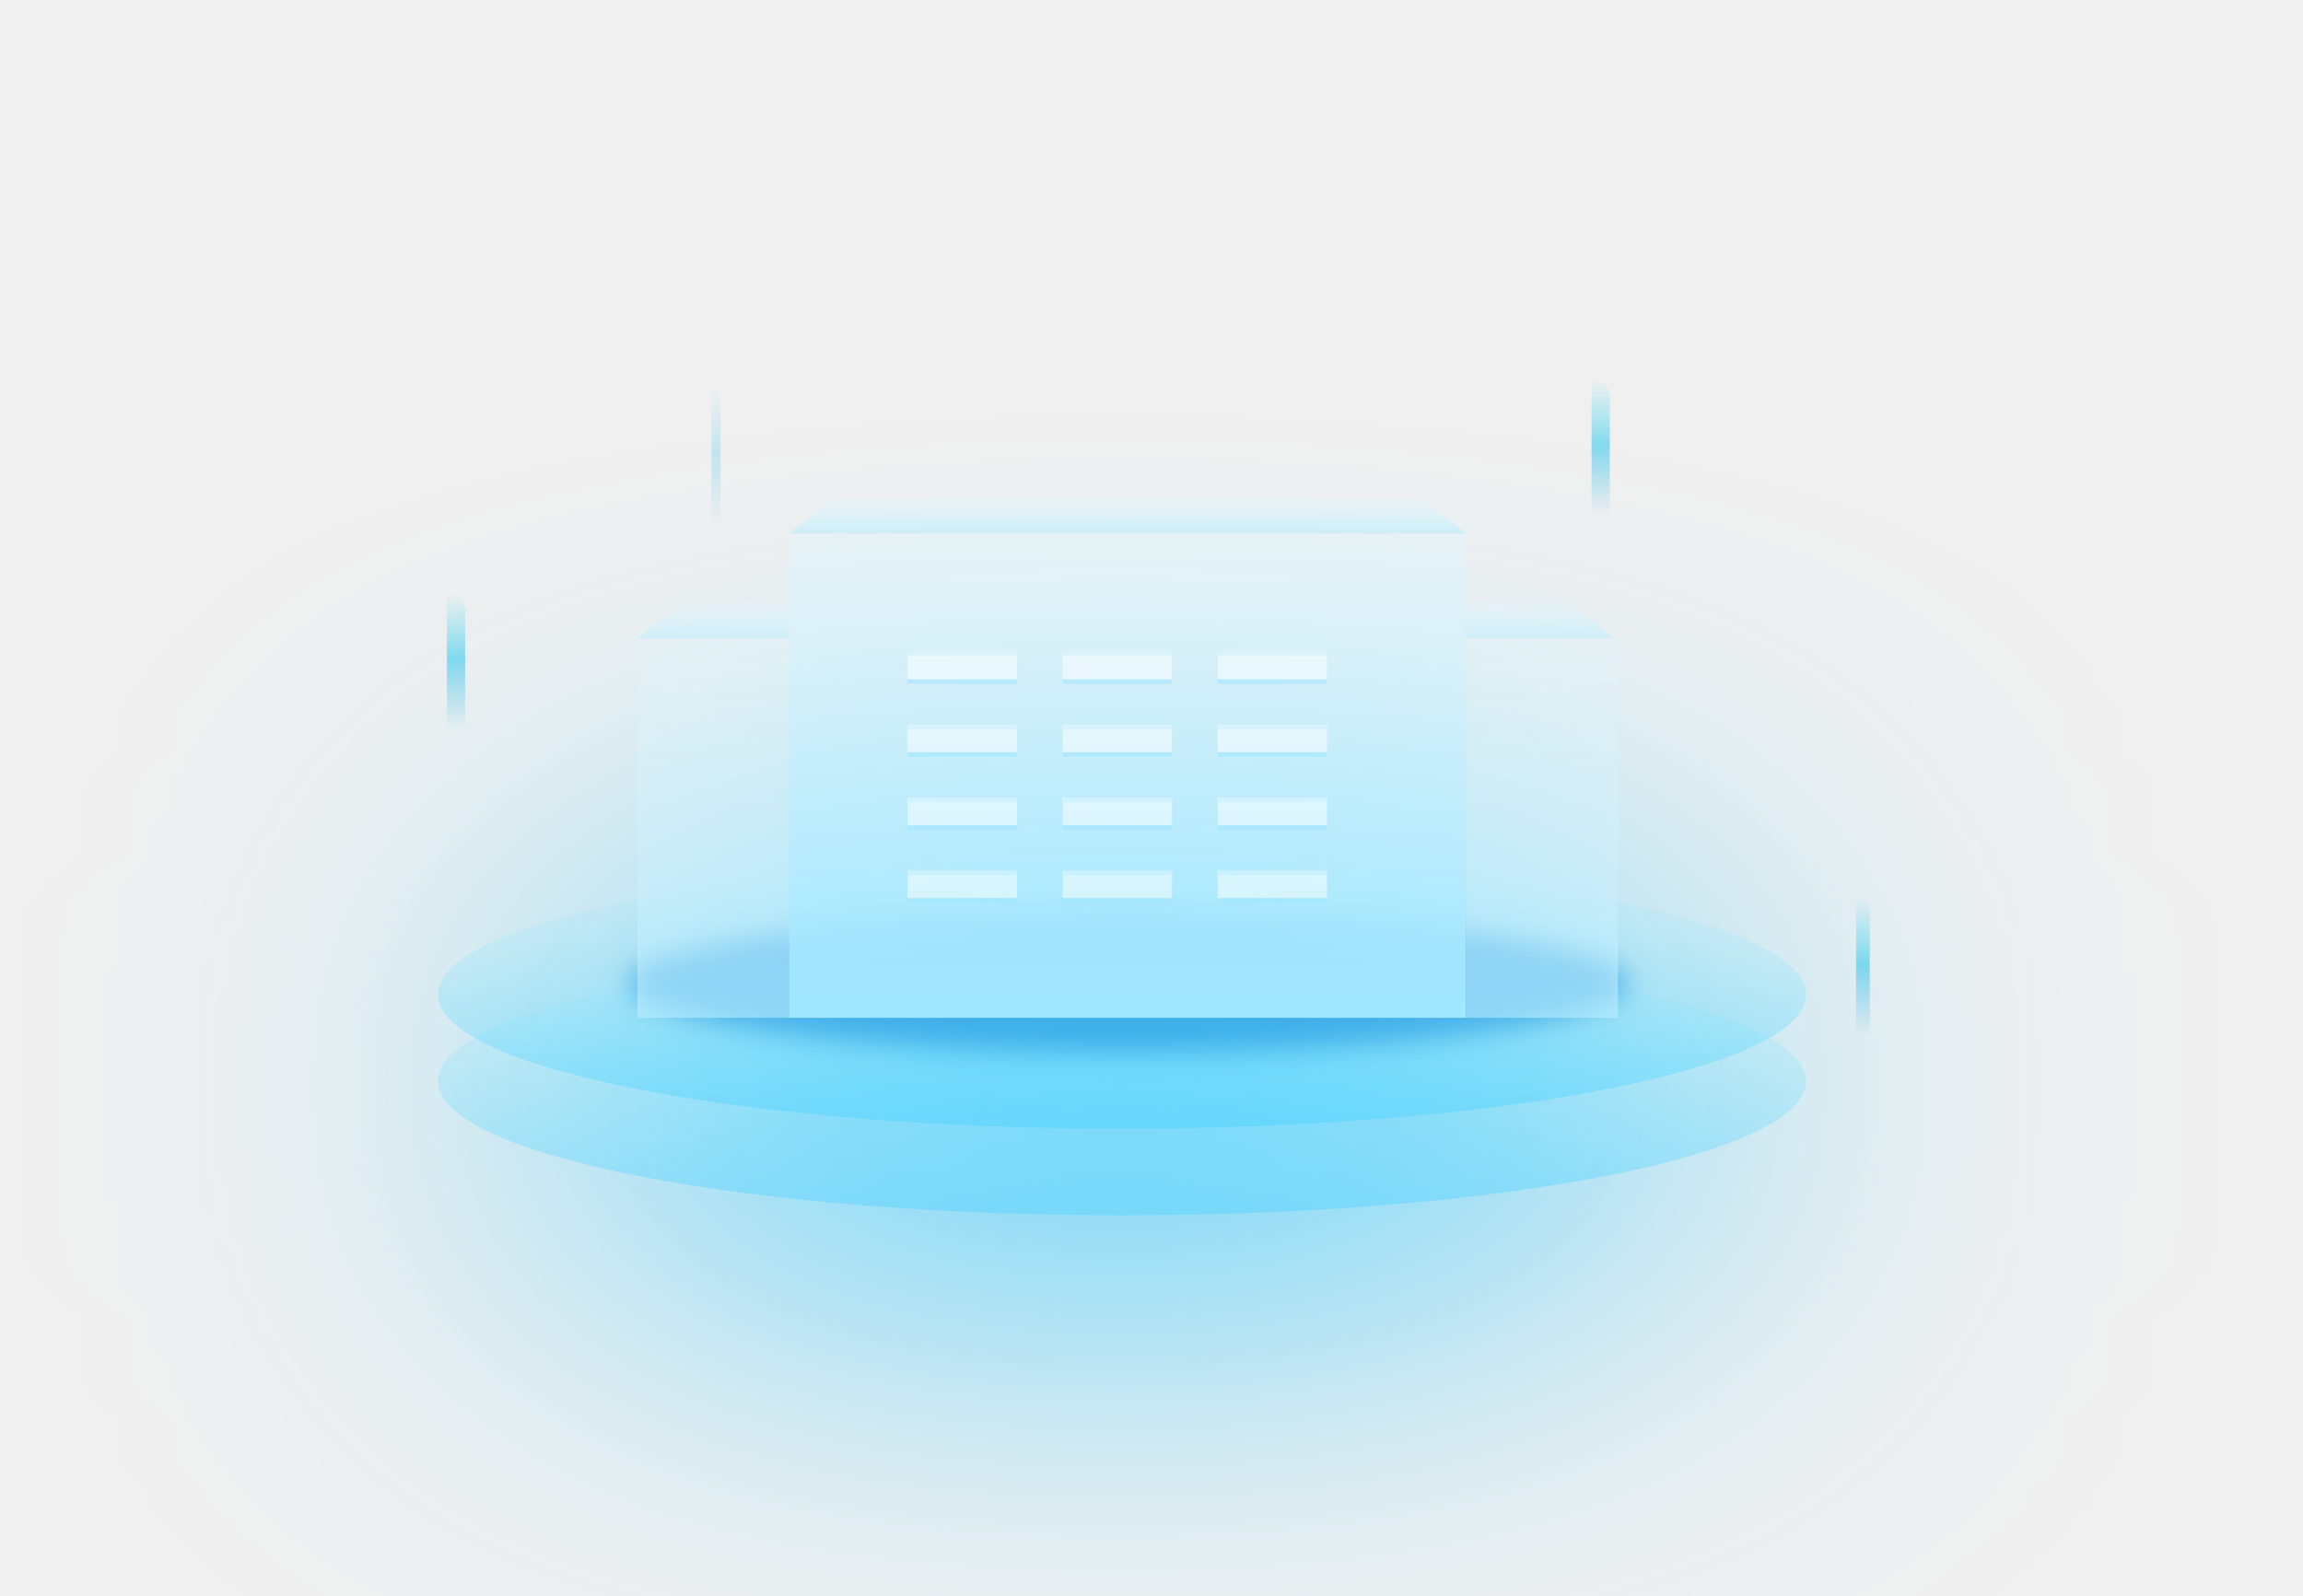
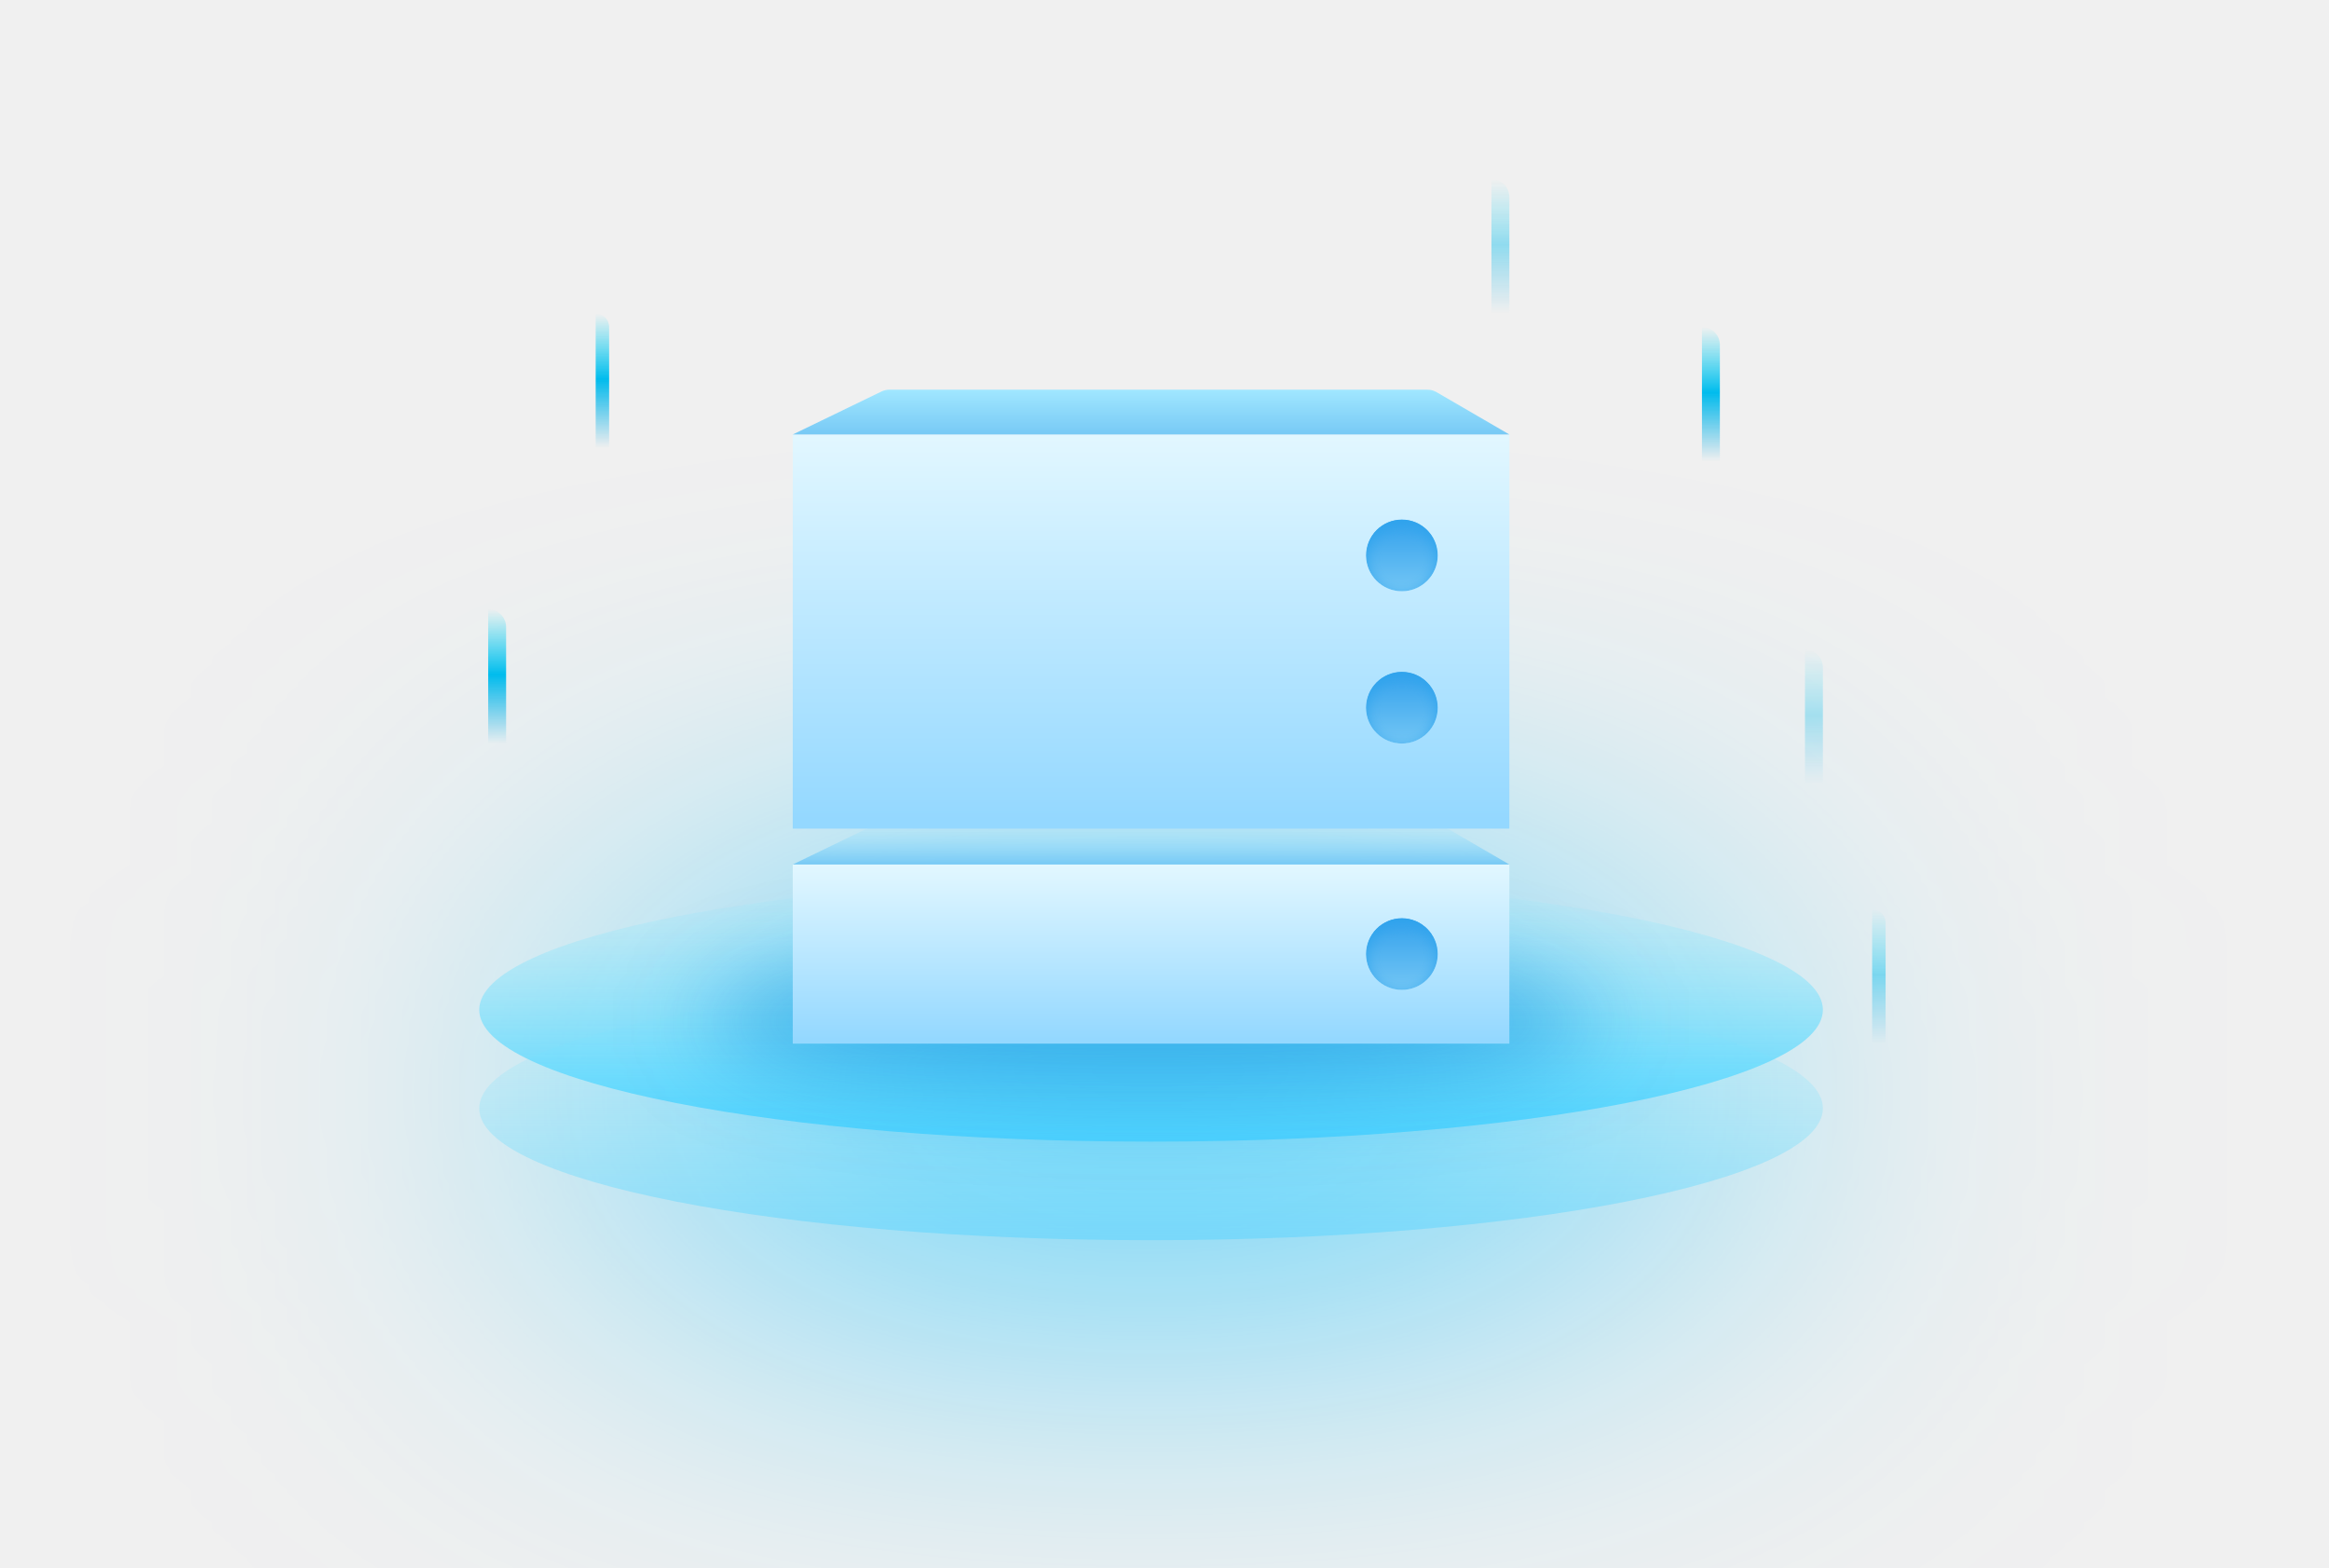
- <svg xmlns="http://www.w3.org/2000/svg" xmlns:xlink="http://www.w3.org/1999/xlink" width="505px" height="350px" viewBox="0 0 505 350" version="1.1">
+ <svg xmlns="http://www.w3.org/2000/svg" xmlns:xlink="http://www.w3.org/1999/xlink" width="520px" height="350px" viewBox="0 0 520 350" version="1.1">
  <defs>
    <filter x="-55.0%" y="-254.8%" width="210.0%" height="609.5%" filterUnits="objectBoundingBox" id="filter-1">
      <feGaussianBlur stdDeviation="50" in="SourceGraphic" />
    </filter>
    <linearGradient x1="50%" y1="0%" x2="50%" y2="100%" id="linearGradient-2">
      <stop stop-color="#7AE9FF" stop-opacity="0" offset="0%" />
-       <stop stop-color="#44CFFF" stop-opacity="0.5" offset="100%" />
+       <stop stop-color="#44CFFF" offset="100%" />
    </linearGradient>
    <linearGradient x1="50%" y1="0%" x2="50%" y2="100%" id="linearGradient-3">
      <stop stop-color="#7AE9FF" stop-opacity="0" offset="0%" />
      <stop stop-color="#56D3FF" stop-opacity="0.5" offset="100%" />
    </linearGradient>
-     <filter x="-4.1%" y="-30.0%" width="108.2%" height="160.0%" filterUnits="objectBoundingBox" id="filter-4">
-       <feGaussianBlur stdDeviation="3" in="SourceGraphic" />
+     <filter x="-15.0%" y="-100.0%" width="130.0%" height="300.0%" filterUnits="objectBoundingBox" id="filter-4">
+       <feGaussianBlur stdDeviation="10" in="SourceGraphic" />
    </filter>
-     <linearGradient x1="50%" y1="0%" x2="50%" y2="100%" id="linearGradient-5">
-       <stop stop-color="#E0F8FF" stop-opacity="0.38" offset="0%" />
-       <stop stop-color="#BEEEFF" offset="100%" />
+     <linearGradient x1="50%" y1="0%" x2="50%" y2="97.606%" id="linearGradient-5">
+       <stop stop-color="#E2F7FF" offset="0%" />
+       <stop stop-color="#94D8FF" offset="100%" />
    </linearGradient>
-     <linearGradient x1="58.265%" y1="100%" x2="58.265%" y2="0%" id="linearGradient-6">
-       <stop stop-color="#E0F8FF" stop-opacity="0.38" offset="0%" />
-       <stop stop-color="#BEEEFF" offset="100%" />
+     <linearGradient x1="50%" y1="0%" x2="50%" y2="100%" id="linearGradient-6">
+       <stop stop-color="#33A1EC" offset="0%" />
+       <stop stop-color="#73C6F5" offset="100%" />
    </linearGradient>
-     <linearGradient x1="58.265%" y1="100%" x2="58.265%" y2="0%" id="linearGradient-7">
-       <stop stop-color="#E0F8FF" stop-opacity="0.38" offset="0%" />
-       <stop stop-color="#BEEEFF" offset="100%" />
+     <circle id="path-7" cx="136" cy="126" r="8" />
+     <filter x="-12.5%" y="-12.5%" width="125.0%" height="125.0%" filterUnits="objectBoundingBox" id="filter-8">
+       <feGaussianBlur stdDeviation="1.5" in="SourceAlpha" result="shadowBlurInner1" />
+       <feOffset dx="0" dy="1" in="shadowBlurInner1" result="shadowOffsetInner1" />
+       <feComposite in="shadowOffsetInner1" in2="SourceAlpha" operator="arithmetic" k2="-1" k3="1" result="shadowInnerInner1" />
+       <feColorMatrix values="0 0 0 0 0.184   0 0 0 0 0.643   0 0 0 0 0.929  0 0 0 1 0" type="matrix" in="shadowInnerInner1" />
+     </filter>
+     <linearGradient x1="62.105%" y1="100%" x2="62.105%" y2="0%" id="linearGradient-9">
+       <stop stop-color="#77C9F5" offset="0%" />
+       <stop stop-color="#A1E7FF" stop-opacity="0" offset="100%" />
    </linearGradient>
-     <linearGradient x1="50%" y1="0%" x2="50%" y2="100%" id="linearGradient-8">
-       <stop stop-color="#E0F8FF" stop-opacity="0.38" offset="0%" />
+     <linearGradient x1="50%" y1="0%" x2="50%" y2="97.606%" id="linearGradient-10">
+       <stop stop-color="#E2F7FF" offset="0%" />
+       <stop stop-color="#94D8FF" offset="100%" />
+     </linearGradient>
+     <circle id="path-11" cx="8" cy="8" r="8" />
+     <filter x="-12.5%" y="-12.5%" width="125.0%" height="125.0%" filterUnits="objectBoundingBox" id="filter-12">
+       <feGaussianBlur stdDeviation="1.5" in="SourceAlpha" result="shadowBlurInner1" />
+       <feOffset dx="0" dy="1" in="shadowBlurInner1" result="shadowOffsetInner1" />
+       <feComposite in="shadowOffsetInner1" in2="SourceAlpha" operator="arithmetic" k2="-1" k3="1" result="shadowInnerInner1" />
+       <feColorMatrix values="0 0 0 0 0.184   0 0 0 0 0.643   0 0 0 0 0.929  0 0 0 1 0" type="matrix" in="shadowInnerInner1" />
+     </filter>
+     <circle id="path-13" cx="8" cy="42" r="8" />
+     <filter x="-12.5%" y="-12.5%" width="125.0%" height="125.0%" filterUnits="objectBoundingBox" id="filter-14">
+       <feGaussianBlur stdDeviation="1.5" in="SourceAlpha" result="shadowBlurInner1" />
+       <feOffset dx="0" dy="1" in="shadowBlurInner1" result="shadowOffsetInner1" />
+       <feComposite in="shadowOffsetInner1" in2="SourceAlpha" operator="arithmetic" k2="-1" k3="1" result="shadowInnerInner1" />
+       <feColorMatrix values="0 0 0 0 0.184   0 0 0 0 0.643   0 0 0 0 0.929  0 0 0 1 0" type="matrix" in="shadowInnerInner1" />
+     </filter>
+     <linearGradient x1="62.105%" y1="100%" x2="62.105%" y2="0%" id="linearGradient-15">
+       <stop stop-color="#77C9F5" offset="0%" />
      <stop stop-color="#A1E7FF" offset="100%" />
    </linearGradient>
-     <rect id="path-9" x="0" y="0" width="24" height="6" />
-     <filter x="-2.1%" y="-8.3%" width="104.2%" height="133.3%" filterUnits="objectBoundingBox" id="filter-10">
-       <feOffset dx="0" dy="1" in="SourceAlpha" result="shadowOffsetOuter1" />
-       <feColorMatrix values="0 0 0 0 0.611   0 0 0 0 0.899   0 0 0 0 1  0 0 0 1 0" type="matrix" in="shadowOffsetOuter1" />
-     </filter>
-     <filter x="-2.1%" y="-8.3%" width="104.2%" height="133.3%" filterUnits="objectBoundingBox" id="filter-11">
-       <feOffset dx="0" dy="1" in="SourceAlpha" result="shadowOffsetInner1" />
-       <feComposite in="shadowOffsetInner1" in2="SourceAlpha" operator="arithmetic" k2="-1" k3="1" result="shadowInnerInner1" />
-       <feColorMatrix values="0 0 0 0 0.901   0 0 0 0 0.974   0 0 0 0 1  0 0 0 1 0" type="matrix" in="shadowInnerInner1" />
-     </filter>
-     <rect id="path-12" x="0" y="16" width="24" height="6" />
-     <filter x="-2.1%" y="-8.3%" width="104.2%" height="133.3%" filterUnits="objectBoundingBox" id="filter-13">
-       <feOffset dx="0" dy="1" in="SourceAlpha" result="shadowOffsetOuter1" />
-       <feColorMatrix values="0 0 0 0 0.611   0 0 0 0 0.899   0 0 0 0 1  0 0 0 1 0" type="matrix" in="shadowOffsetOuter1" />
-     </filter>
-     <filter x="-2.1%" y="-8.3%" width="104.2%" height="133.3%" filterUnits="objectBoundingBox" id="filter-14">
-       <feOffset dx="0" dy="1" in="SourceAlpha" result="shadowOffsetInner1" />
-       <feComposite in="shadowOffsetInner1" in2="SourceAlpha" operator="arithmetic" k2="-1" k3="1" result="shadowInnerInner1" />
-       <feColorMatrix values="0 0 0 0 0.901   0 0 0 0 0.974   0 0 0 0 1  0 0 0 1 0" type="matrix" in="shadowInnerInner1" />
-     </filter>
-     <rect id="path-15" x="0" y="32" width="24" height="6" />
-     <filter x="-2.1%" y="-8.3%" width="104.2%" height="133.3%" filterUnits="objectBoundingBox" id="filter-16">
-       <feOffset dx="0" dy="1" in="SourceAlpha" result="shadowOffsetOuter1" />
-       <feColorMatrix values="0 0 0 0 0.611   0 0 0 0 0.899   0 0 0 0 1  0 0 0 1 0" type="matrix" in="shadowOffsetOuter1" />
-     </filter>
-     <filter x="-2.1%" y="-8.3%" width="104.2%" height="133.3%" filterUnits="objectBoundingBox" id="filter-17">
-       <feOffset dx="0" dy="1" in="SourceAlpha" result="shadowOffsetInner1" />
-       <feComposite in="shadowOffsetInner1" in2="SourceAlpha" operator="arithmetic" k2="-1" k3="1" result="shadowInnerInner1" />
-       <feColorMatrix values="0 0 0 0 0.901   0 0 0 0 0.974   0 0 0 0 1  0 0 0 1 0" type="matrix" in="shadowInnerInner1" />
-     </filter>
-     <rect id="path-18" x="0" y="48" width="24" height="6" />
-     <filter x="-2.1%" y="-8.3%" width="104.2%" height="133.3%" filterUnits="objectBoundingBox" id="filter-19">
-       <feOffset dx="0" dy="1" in="SourceAlpha" result="shadowOffsetOuter1" />
-       <feColorMatrix values="0 0 0 0 0.611   0 0 0 0 0.899   0 0 0 0 1  0 0 0 1 0" type="matrix" in="shadowOffsetOuter1" />
-     </filter>
-     <filter x="-2.1%" y="-8.3%" width="104.2%" height="133.3%" filterUnits="objectBoundingBox" id="filter-20">
-       <feOffset dx="0" dy="1" in="SourceAlpha" result="shadowOffsetInner1" />
-       <feComposite in="shadowOffsetInner1" in2="SourceAlpha" operator="arithmetic" k2="-1" k3="1" result="shadowInnerInner1" />
-       <feColorMatrix values="0 0 0 0 0.901   0 0 0 0 0.974   0 0 0 0 1  0 0 0 1 0" type="matrix" in="shadowInnerInner1" />
-     </filter>
-     <rect id="path-21" x="0" y="0" width="24" height="6" />
-     <filter x="-2.1%" y="-8.3%" width="104.2%" height="133.3%" filterUnits="objectBoundingBox" id="filter-22">
-       <feOffset dx="0" dy="1" in="SourceAlpha" result="shadowOffsetOuter1" />
-       <feColorMatrix values="0 0 0 0 0.611   0 0 0 0 0.899   0 0 0 0 1  0 0 0 1 0" type="matrix" in="shadowOffsetOuter1" />
-     </filter>
-     <filter x="-2.1%" y="-8.3%" width="104.2%" height="133.3%" filterUnits="objectBoundingBox" id="filter-23">
-       <feOffset dx="0" dy="1" in="SourceAlpha" result="shadowOffsetInner1" />
-       <feComposite in="shadowOffsetInner1" in2="SourceAlpha" operator="arithmetic" k2="-1" k3="1" result="shadowInnerInner1" />
-       <feColorMatrix values="0 0 0 0 0.901   0 0 0 0 0.974   0 0 0 0 1  0 0 0 1 0" type="matrix" in="shadowInnerInner1" />
-     </filter>
-     <rect id="path-24" x="0" y="16" width="24" height="6" />
-     <filter x="-2.1%" y="-8.3%" width="104.2%" height="133.3%" filterUnits="objectBoundingBox" id="filter-25">
-       <feOffset dx="0" dy="1" in="SourceAlpha" result="shadowOffsetOuter1" />
-       <feColorMatrix values="0 0 0 0 0.611   0 0 0 0 0.899   0 0 0 0 1  0 0 0 1 0" type="matrix" in="shadowOffsetOuter1" />
-     </filter>
-     <filter x="-2.1%" y="-8.3%" width="104.2%" height="133.3%" filterUnits="objectBoundingBox" id="filter-26">
-       <feOffset dx="0" dy="1" in="SourceAlpha" result="shadowOffsetInner1" />
-       <feComposite in="shadowOffsetInner1" in2="SourceAlpha" operator="arithmetic" k2="-1" k3="1" result="shadowInnerInner1" />
-       <feColorMatrix values="0 0 0 0 0.901   0 0 0 0 0.974   0 0 0 0 1  0 0 0 1 0" type="matrix" in="shadowInnerInner1" />
-     </filter>
-     <rect id="path-27" x="0" y="32" width="24" height="6" />
-     <filter x="-2.1%" y="-8.3%" width="104.2%" height="133.3%" filterUnits="objectBoundingBox" id="filter-28">
-       <feOffset dx="0" dy="1" in="SourceAlpha" result="shadowOffsetOuter1" />
-       <feColorMatrix values="0 0 0 0 0.611   0 0 0 0 0.899   0 0 0 0 1  0 0 0 1 0" type="matrix" in="shadowOffsetOuter1" />
-     </filter>
-     <filter x="-2.1%" y="-8.3%" width="104.2%" height="133.3%" filterUnits="objectBoundingBox" id="filter-29">
-       <feOffset dx="0" dy="1" in="SourceAlpha" result="shadowOffsetInner1" />
-       <feComposite in="shadowOffsetInner1" in2="SourceAlpha" operator="arithmetic" k2="-1" k3="1" result="shadowInnerInner1" />
-       <feColorMatrix values="0 0 0 0 0.901   0 0 0 0 0.974   0 0 0 0 1  0 0 0 1 0" type="matrix" in="shadowInnerInner1" />
-     </filter>
-     <rect id="path-30" x="0" y="48" width="24" height="6" />
-     <filter x="-2.1%" y="-8.3%" width="104.2%" height="133.3%" filterUnits="objectBoundingBox" id="filter-31">
-       <feOffset dx="0" dy="1" in="SourceAlpha" result="shadowOffsetOuter1" />
-       <feColorMatrix values="0 0 0 0 0.611   0 0 0 0 0.899   0 0 0 0 1  0 0 0 1 0" type="matrix" in="shadowOffsetOuter1" />
-     </filter>
-     <filter x="-2.1%" y="-8.3%" width="104.2%" height="133.3%" filterUnits="objectBoundingBox" id="filter-32">
-       <feOffset dx="0" dy="1" in="SourceAlpha" result="shadowOffsetInner1" />
-       <feComposite in="shadowOffsetInner1" in2="SourceAlpha" operator="arithmetic" k2="-1" k3="1" result="shadowInnerInner1" />
-       <feColorMatrix values="0 0 0 0 0.901   0 0 0 0 0.974   0 0 0 0 1  0 0 0 1 0" type="matrix" in="shadowInnerInner1" />
-     </filter>
-     <rect id="path-33" x="0" y="0" width="24" height="6" />
-     <filter x="-2.1%" y="-8.3%" width="104.2%" height="133.3%" filterUnits="objectBoundingBox" id="filter-34">
-       <feOffset dx="0" dy="1" in="SourceAlpha" result="shadowOffsetOuter1" />
-       <feColorMatrix values="0 0 0 0 0.611   0 0 0 0 0.899   0 0 0 0 1  0 0 0 1 0" type="matrix" in="shadowOffsetOuter1" />
-     </filter>
-     <filter x="-2.1%" y="-8.3%" width="104.2%" height="133.3%" filterUnits="objectBoundingBox" id="filter-35">
-       <feOffset dx="0" dy="1" in="SourceAlpha" result="shadowOffsetInner1" />
-       <feComposite in="shadowOffsetInner1" in2="SourceAlpha" operator="arithmetic" k2="-1" k3="1" result="shadowInnerInner1" />
-       <feColorMatrix values="0 0 0 0 0.901   0 0 0 0 0.974   0 0 0 0 1  0 0 0 1 0" type="matrix" in="shadowInnerInner1" />
-     </filter>
-     <rect id="path-36" x="0" y="16" width="24" height="6" />
-     <filter x="-2.1%" y="-8.3%" width="104.2%" height="133.3%" filterUnits="objectBoundingBox" id="filter-37">
-       <feOffset dx="0" dy="1" in="SourceAlpha" result="shadowOffsetOuter1" />
-       <feColorMatrix values="0 0 0 0 0.611   0 0 0 0 0.899   0 0 0 0 1  0 0 0 1 0" type="matrix" in="shadowOffsetOuter1" />
-     </filter>
-     <filter x="-2.1%" y="-8.3%" width="104.2%" height="133.3%" filterUnits="objectBoundingBox" id="filter-38">
-       <feOffset dx="0" dy="1" in="SourceAlpha" result="shadowOffsetInner1" />
-       <feComposite in="shadowOffsetInner1" in2="SourceAlpha" operator="arithmetic" k2="-1" k3="1" result="shadowInnerInner1" />
-       <feColorMatrix values="0 0 0 0 0.901   0 0 0 0 0.974   0 0 0 0 1  0 0 0 1 0" type="matrix" in="shadowInnerInner1" />
-     </filter>
-     <rect id="path-39" x="0" y="32" width="24" height="6" />
-     <filter x="-2.1%" y="-8.3%" width="104.2%" height="133.3%" filterUnits="objectBoundingBox" id="filter-40">
-       <feOffset dx="0" dy="1" in="SourceAlpha" result="shadowOffsetOuter1" />
-       <feColorMatrix values="0 0 0 0 0.611   0 0 0 0 0.899   0 0 0 0 1  0 0 0 1 0" type="matrix" in="shadowOffsetOuter1" />
-     </filter>
-     <filter x="-2.1%" y="-8.3%" width="104.2%" height="133.3%" filterUnits="objectBoundingBox" id="filter-41">
-       <feOffset dx="0" dy="1" in="SourceAlpha" result="shadowOffsetInner1" />
-       <feComposite in="shadowOffsetInner1" in2="SourceAlpha" operator="arithmetic" k2="-1" k3="1" result="shadowInnerInner1" />
-       <feColorMatrix values="0 0 0 0 0.901   0 0 0 0 0.974   0 0 0 0 1  0 0 0 1 0" type="matrix" in="shadowInnerInner1" />
-     </filter>
-     <rect id="path-42" x="0" y="48" width="24" height="6" />
-     <filter x="-2.1%" y="-8.3%" width="104.2%" height="133.3%" filterUnits="objectBoundingBox" id="filter-43">
-       <feOffset dx="0" dy="1" in="SourceAlpha" result="shadowOffsetOuter1" />
-       <feColorMatrix values="0 0 0 0 0.611   0 0 0 0 0.899   0 0 0 0 1  0 0 0 1 0" type="matrix" in="shadowOffsetOuter1" />
-     </filter>
-     <filter x="-2.1%" y="-8.3%" width="104.2%" height="133.3%" filterUnits="objectBoundingBox" id="filter-44">
-       <feOffset dx="0" dy="1" in="SourceAlpha" result="shadowOffsetInner1" />
-       <feComposite in="shadowOffsetInner1" in2="SourceAlpha" operator="arithmetic" k2="-1" k3="1" result="shadowInnerInner1" />
-       <feColorMatrix values="0 0 0 0 0.901   0 0 0 0 0.974   0 0 0 0 1  0 0 0 1 0" type="matrix" in="shadowInnerInner1" />
-     </filter>
-     <linearGradient x1="50%" y1="0%" x2="50%" y2="100%" id="linearGradient-45">
-       <stop stop-color="#E0F8FF" stop-opacity="0.2" offset="0%" />
-       <stop stop-color="#BEEEFF" stop-opacity="0.7" offset="100%" />
-     </linearGradient>
-     <linearGradient x1="50%" y1="0%" x2="50%" y2="100%" id="linearGradient-46">
+     <linearGradient x1="50%" y1="0%" x2="50%" y2="100%" id="linearGradient-16">
      <stop stop-color="#00D4F5" stop-opacity="0" offset="0%" />
      <stop stop-color="#00BCED" offset="48.707%" />
      <stop stop-color="#00AAE7" stop-opacity="0" offset="100%" />
    </linearGradient>
-     <linearGradient x1="50%" y1="0%" x2="50%" y2="100%" id="linearGradient-47">
-       <stop stop-color="#00D4F5" stop-opacity="0" offset="0%" />
-       <stop stop-color="#00BCED" offset="48.707%" />
-       <stop stop-color="#00AAE7" stop-opacity="0" offset="100%" />
-     </linearGradient>
-     <linearGradient x1="50%" y1="0%" x2="50%" y2="100%" id="linearGradient-48">
+     <linearGradient x1="50%" y1="0%" x2="50%" y2="100%" id="linearGradient-17">
      <stop stop-color="#00D4F5" stop-opacity="0" offset="0%" />
      <stop stop-color="#00BCED" offset="48.707%" />
      <stop stop-color="#00AAE7" stop-opacity="0" offset="100%" />
    </linearGradient>
  </defs>
-   <g id="公共组件" stroke="none" stroke-width="1" fill="none" fill-rule="evenodd">
-     <g id="公共组件02" transform="translate(-1216, -19)">
-       <g id="banner" transform="translate(173, 19)">
-         <g id="编组-8" transform="translate(372, 0)">
-           <g id="编组-4" transform="translate(671, 0)">
-             <g id="编组-12" transform="translate(96, 83)">
-               <ellipse id="椭圆形" fill="#00BDFF" filter="url(#filter-1)" cx="149.36" cy="155.12" rx="136.32" ry="29.44" />
-               <ellipse id="椭圆形" fill="url(#linearGradient-2)" cx="150.04" cy="135.12" rx="150" ry="29.44" />
-               <ellipse id="椭圆形" fill="url(#linearGradient-3)" cx="150.04" cy="154.12" rx="150" ry="29.44" />
-               <ellipse id="椭圆形" fill-opacity="0.5" fill="#0784DA" filter="url(#filter-4)" cx="151.54" cy="132.68" rx="109.5" ry="15" />
-               <rect id="矩形" fill="url(#linearGradient-5)" opacity="0.6" x="43.76" y="57.04" width="33.28" height="83.2" />
-               <polygon id="矩形" fill="url(#linearGradient-6)" opacity="0.6" transform="translate(60.4, 53.04) scale(1, -1) translate(-60.4, -53.04) " points="43.76 49.04 77.04 49.04 77.04 57.04 53.76 57.04" />
-               <polygon id="矩形" fill="url(#linearGradient-7)" opacity="0.6" transform="translate(241.5, 53) scale(-1, -1) translate(-241.5, -53) " points="225 49 258 49 258 57 234.916 57" />
-               <rect id="矩形" fill="url(#linearGradient-5)" opacity="0.6" x="225.52" y="57.04" width="33.28" height="83.2" />
-               <rect id="矩形" fill="url(#linearGradient-8)" x="77" y="34" width="148.48" height="106.24" />
-               <g id="编组-21" opacity="0.5" transform="translate(103, 60)">
-                 <g id="编组-22">
-                   <g id="矩形">
-                     <use fill="black" fill-opacity="1" filter="url(#filter-10)" xlink:href="#path-9" />
-                     <use fill="#FFFFFF" fill-rule="evenodd" xlink:href="#path-9" />
-                     <use fill="black" fill-opacity="1" filter="url(#filter-11)" xlink:href="#path-9" />
-                   </g>
-                   <g id="矩形">
-                     <use fill="black" fill-opacity="1" filter="url(#filter-13)" xlink:href="#path-12" />
-                     <use fill="#FFFFFF" fill-rule="evenodd" xlink:href="#path-12" />
-                     <use fill="black" fill-opacity="1" filter="url(#filter-14)" xlink:href="#path-12" />
-                   </g>
-                   <g id="矩形">
-                     <use fill="black" fill-opacity="1" filter="url(#filter-16)" xlink:href="#path-15" />
-                     <use fill="#FFFFFF" fill-rule="evenodd" xlink:href="#path-15" />
-                     <use fill="black" fill-opacity="1" filter="url(#filter-17)" xlink:href="#path-15" />
-                   </g>
-                   <g id="矩形">
-                     <use fill="black" fill-opacity="1" filter="url(#filter-19)" xlink:href="#path-18" />
-                     <use fill="#FFFFFF" fill-rule="evenodd" xlink:href="#path-18" />
-                     <use fill="black" fill-opacity="1" filter="url(#filter-20)" xlink:href="#path-18" />
-                   </g>
-                 </g>
-                 <g id="编组-22" transform="translate(34, 0)">
-                   <g id="矩形">
-                     <use fill="black" fill-opacity="1" filter="url(#filter-22)" xlink:href="#path-21" />
-                     <use fill="#FFFFFF" fill-rule="evenodd" xlink:href="#path-21" />
-                     <use fill="black" fill-opacity="1" filter="url(#filter-23)" xlink:href="#path-21" />
-                   </g>
-                   <g id="矩形">
-                     <use fill="black" fill-opacity="1" filter="url(#filter-25)" xlink:href="#path-24" />
-                     <use fill="#FFFFFF" fill-rule="evenodd" xlink:href="#path-24" />
-                     <use fill="black" fill-opacity="1" filter="url(#filter-26)" xlink:href="#path-24" />
-                   </g>
-                   <g id="矩形">
-                     <use fill="black" fill-opacity="1" filter="url(#filter-28)" xlink:href="#path-27" />
-                     <use fill="#FFFFFF" fill-rule="evenodd" xlink:href="#path-27" />
-                     <use fill="black" fill-opacity="1" filter="url(#filter-29)" xlink:href="#path-27" />
-                   </g>
-                   <g id="矩形">
-                     <use fill="black" fill-opacity="1" filter="url(#filter-31)" xlink:href="#path-30" />
-                     <use fill="#FFFFFF" fill-rule="evenodd" xlink:href="#path-30" />
-                     <use fill="black" fill-opacity="1" filter="url(#filter-32)" xlink:href="#path-30" />
-                   </g>
-                 </g>
-                 <g id="编组-22" transform="translate(68, 0)">
-                   <g id="矩形">
-                     <use fill="black" fill-opacity="1" filter="url(#filter-34)" xlink:href="#path-33" />
-                     <use fill="#FFFFFF" fill-rule="evenodd" xlink:href="#path-33" />
-                     <use fill="black" fill-opacity="1" filter="url(#filter-35)" xlink:href="#path-33" />
-                   </g>
-                   <g id="矩形">
-                     <use fill="black" fill-opacity="1" filter="url(#filter-37)" xlink:href="#path-36" />
-                     <use fill="#FFFFFF" fill-rule="evenodd" xlink:href="#path-36" />
-                     <use fill="black" fill-opacity="1" filter="url(#filter-38)" xlink:href="#path-36" />
-                   </g>
-                   <g id="矩形">
-                     <use fill="black" fill-opacity="1" filter="url(#filter-40)" xlink:href="#path-39" />
-                     <use fill="#FFFFFF" fill-rule="evenodd" xlink:href="#path-39" />
-                     <use fill="black" fill-opacity="1" filter="url(#filter-41)" xlink:href="#path-39" />
-                   </g>
-                   <g id="矩形">
-                     <use fill="black" fill-opacity="1" filter="url(#filter-43)" xlink:href="#path-42" />
-                     <use fill="#FFFFFF" fill-rule="evenodd" xlink:href="#path-42" />
-                     <use fill="black" fill-opacity="1" filter="url(#filter-44)" xlink:href="#path-42" />
-                   </g>
-                 </g>
+   <g id="产品" stroke="none" stroke-width="1" fill="none" fill-rule="evenodd">
+     <g id="基础服务-云主机✅" transform="translate(-1028, -120)">
+       <g id="banner" transform="translate(0, 120)">
+         <g id="插画" transform="translate(1135, 40)">
+           <g id="编组-22" transform="translate(0, 156)">
+             <ellipse id="椭圆形" fill="#00BDFF" filter="url(#filter-1)" cx="149.36" cy="48.12" rx="136.32" ry="29.44" />
+             <ellipse id="椭圆形" fill="url(#linearGradient-2)" cx="150" cy="29.44" rx="150" ry="29.44" />
+             <ellipse id="椭圆形" fill="url(#linearGradient-3)" cx="150" cy="51.44" rx="150" ry="29.44" />
+             <ellipse id="椭圆形" fill-opacity="0.5" fill="#0784DA" filter="url(#filter-4)" cx="150" cy="32" rx="100" ry="15" />
+           </g>
+           <g id="编组-22备份" transform="translate(70, 47)">
+             <rect id="矩形" fill="url(#linearGradient-5)" x="0" y="106" width="160" height="40" />
+             <g id="椭圆形">
+               <use fill="url(#linearGradient-6)" fill-rule="evenodd" xlink:href="#path-7" />
+               <use fill="black" fill-opacity="1" filter="url(#filter-8)" xlink:href="#path-7" />
+             </g>
+             <path d="M21.563,96 L141.718,96 C142.424,96 143.117,96.187 143.728,96.542 L160,106 L160,106 L0,106 L19.819,96.4 C20.363,96.137 20.959,96 21.563,96 Z" id="矩形" fill="url(#linearGradient-9)" />
+             <rect id="矩形" fill="url(#linearGradient-10)" x="0" y="10" width="160" height="88" />
+             <g id="编组-12" transform="translate(128, 29)">
+               <g id="椭圆形">
+                 <use fill="url(#linearGradient-6)" fill-rule="evenodd" xlink:href="#path-11" />
+                 <use fill="black" fill-opacity="1" filter="url(#filter-12)" xlink:href="#path-11" />
              </g>
-               <polygon id="矩形" fill="url(#linearGradient-45)" points="87 26 215.48 26 225.48 34 77 34" />
-               <path d="M6,51 L6,77 L6,77 L2,77 L2,47 C4.209,47 6,48.791 6,51 Z" id="路径" fill="url(#linearGradient-46)" fill-rule="nonzero" opacity="0.45" />
-               <path d="M62,4 L62,32 L62,32 L60,32 L60,2 C61.105,2 62,2.895 62,4 Z" id="路径" fill="url(#linearGradient-47)" fill-rule="nonzero" opacity="0.2" />
-               <path d="M257,4 L257,30 L257,30 L253,30 L253,0 C255.209,-4.05812251e-16 257,1.791 257,4 Z" id="路径" fill="url(#linearGradient-46)" fill-rule="nonzero" opacity="0.45" />
-               <path d="M314,117 L314,144 L314,144 L311,144 L311,114 C312.657,114 314,115.343 314,117 Z" id="路径" fill="url(#linearGradient-48)" fill-rule="nonzero" opacity="0.45" />
+               <g id="椭圆形">
+                 <use fill="url(#linearGradient-6)" fill-rule="evenodd" xlink:href="#path-13" />
+                 <use fill="black" fill-opacity="1" filter="url(#filter-14)" xlink:href="#path-13" />
+               </g>
            </g>
+             <path d="M21.563,0 L141.718,0 C142.424,2.02983938e-14 143.117,0.187 143.728,0.542 L160,10 L160,10 L0,10 L19.819,0.4 C20.363,0.137 20.959,8.9927351e-15 21.563,0 Z" id="矩形" fill="url(#linearGradient-15)" />
+           </g>
+           <g id="编组-21" transform="translate(2, 0)" fill-rule="nonzero">
+             <path d="M4,100 L4,126 L4,126 L0,126 L0,96 C2.209,96 4,97.791 4,100 Z" id="路径" fill="url(#linearGradient-16)" />
+             <path d="M27,33 L27,60 L27,60 L24,60 L24,30 C25.657,30 27,31.343 27,33 Z" id="路径" fill="url(#linearGradient-17)" />
+             <path d="M275,37 L275,63 L275,63 L271,63 L271,33 C273.209,33 275,34.791 275,37 Z" id="路径" fill="url(#linearGradient-16)" />
+             <path d="M298,109 L298,135 L298,135 L294,135 L294,105 C296.209,105 298,106.791 298,109 Z" id="路径" fill="url(#linearGradient-16)" opacity="0.3" />
+             <path d="M228,4 L228,30 L228,30 L224,30 L224,0 C226.209,-4.05812251e-16 228,1.791 228,4 Z" id="路径" fill="url(#linearGradient-16)" opacity="0.4" />
+             <path d="M312,166 L312,193 L312,193 L309,193 L309,163 C310.657,163 312,164.343 312,166 Z" id="路径" fill="url(#linearGradient-17)" opacity="0.45" />
          </g>
        </g>
      </g>
    </g>
  </g>
</svg>
